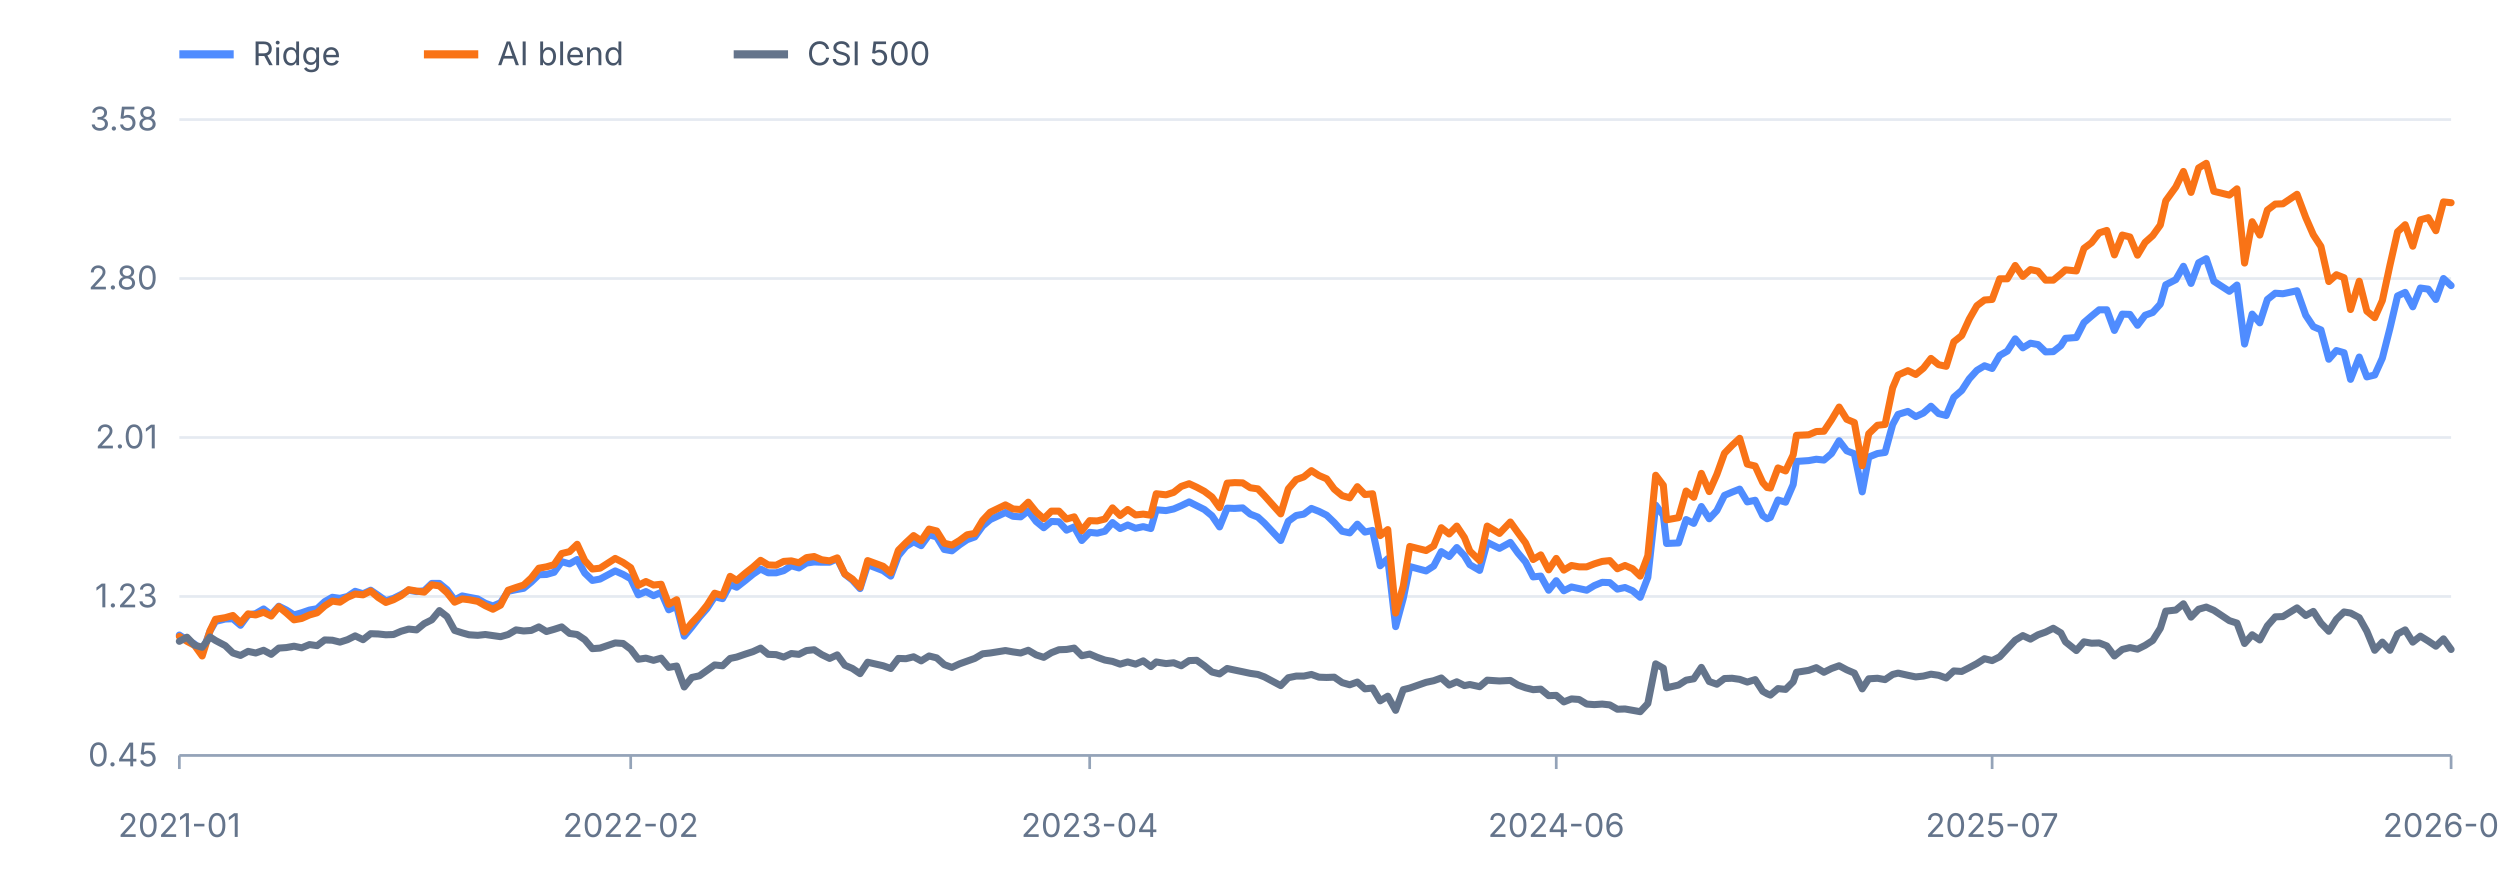
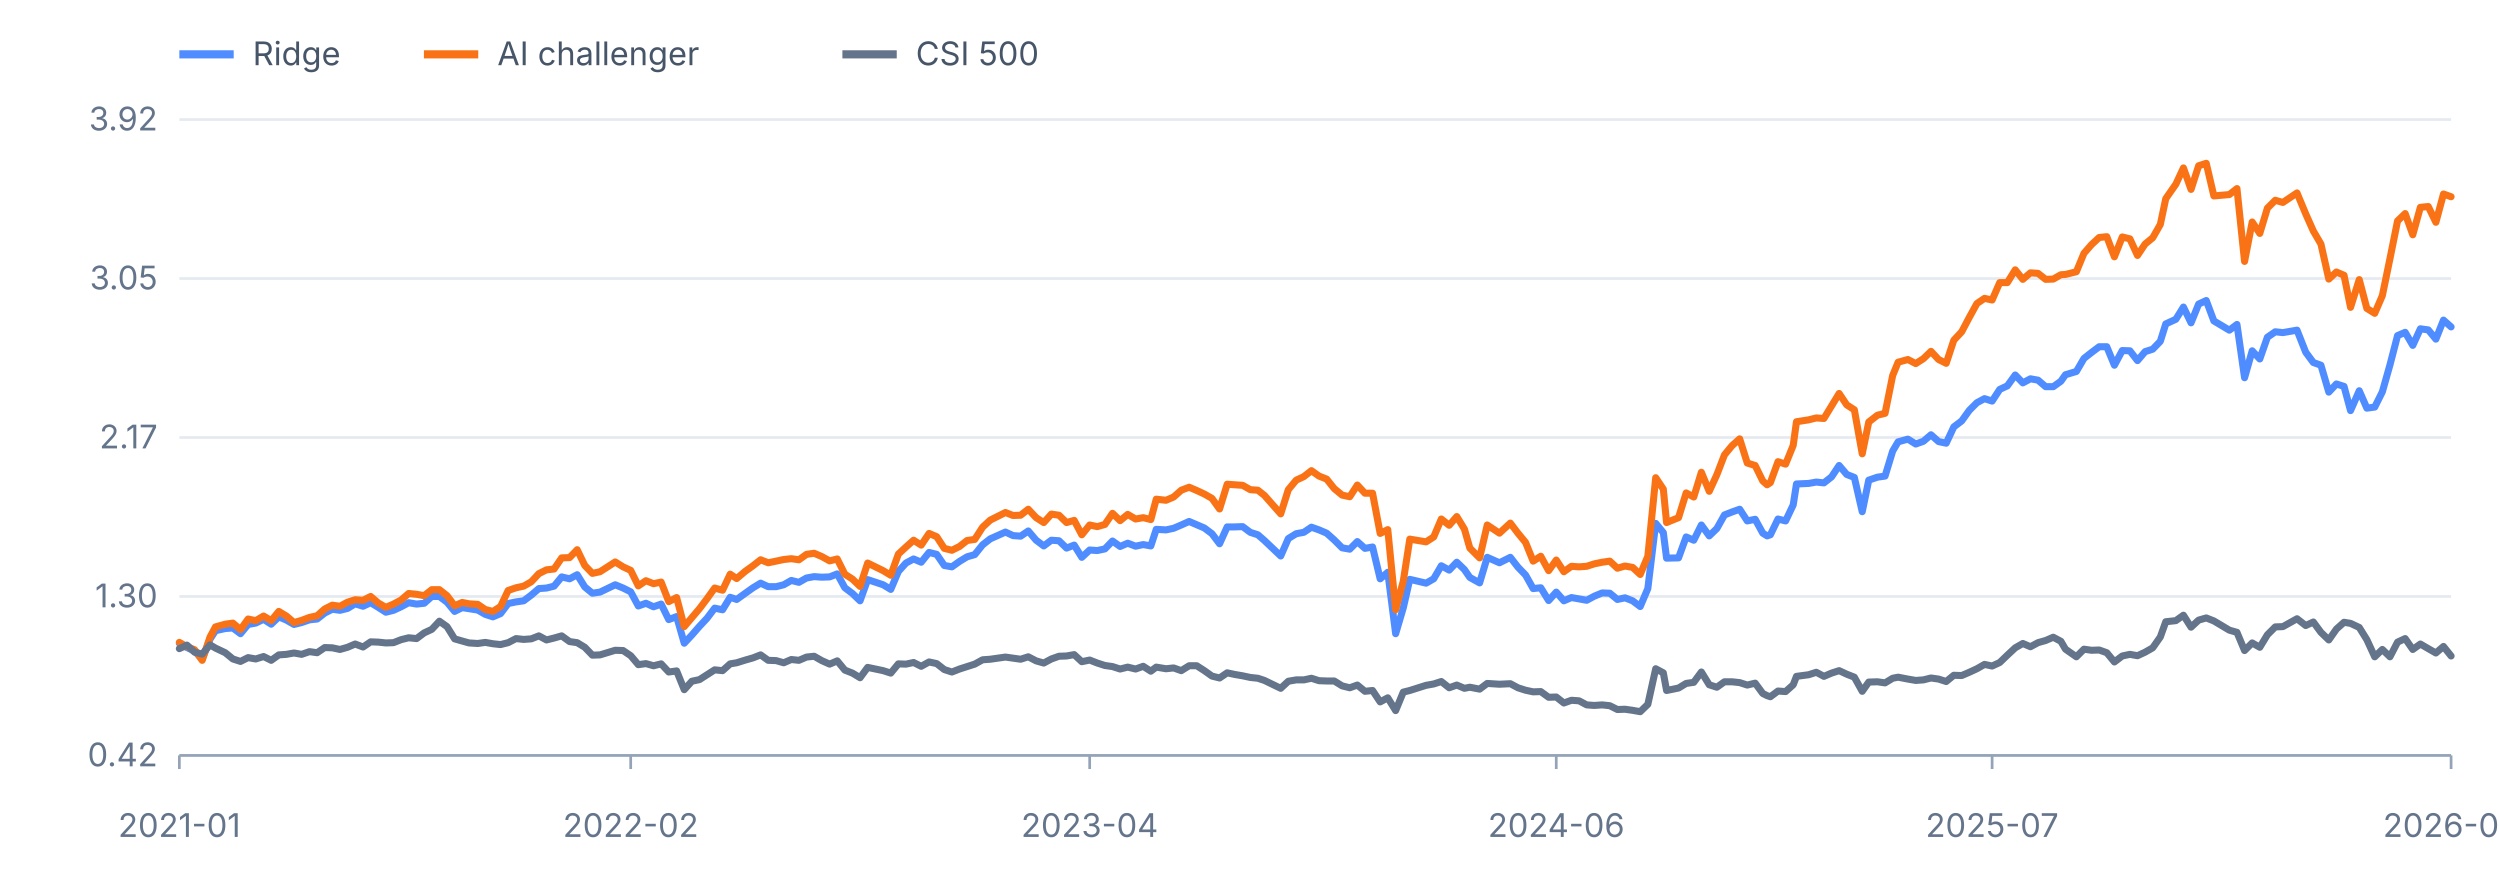
<svg xmlns="http://www.w3.org/2000/svg" viewBox="0 0 920 320" role="img" style="background:#fff;font-family:Inter,system-ui,Microsoft YaHei,sans-serif">
  <line x1="66" y1="20" x2="86" y2="20" stroke="#4f8cff" stroke-width="3" />
  <text x="93" y="24" fill="#475569" font-size="12">Ridge</text>
  <line x1="156" y1="20" x2="176" y2="20" stroke="#f97316" stroke-width="3" />
-   <text x="183" y="24" fill="#475569" font-size="12">AI blend</text>
-   <line x1="270" y1="20" x2="290" y2="20" stroke="#64748b" stroke-width="3" />
-   <text x="297" y="24" fill="#475569" font-size="12">CSI 500</text>
+   <text x="183" y="24" fill="#475569" font-size="12">AI challenger</text>
+   <line x1="310" y1="20" x2="330" y2="20" stroke="#64748b" stroke-width="3" />
+   <text x="337" y="24" fill="#475569" font-size="12">CSI 500</text>
  <line x1="66" y1="278.0" x2="902" y2="278.0" stroke="#e5eaf1" />
-   <text x="58" y="282.0" text-anchor="end" fill="#64748b" font-size="12">0.45</text>
+   <text x="58" y="282.0" text-anchor="end" fill="#64748b" font-size="12">0.42</text>
  <line x1="66" y1="219.5" x2="902" y2="219.5" stroke="#e5eaf1" />
-   <text x="58" y="223.5" text-anchor="end" fill="#64748b" font-size="12">1.23</text>
+   <text x="58" y="223.5" text-anchor="end" fill="#64748b" font-size="12">1.30</text>
  <line x1="66" y1="161.0" x2="902" y2="161.0" stroke="#e5eaf1" />
-   <text x="58" y="165.0" text-anchor="end" fill="#64748b" font-size="12">2.01</text>
+   <text x="58" y="165.0" text-anchor="end" fill="#64748b" font-size="12">2.17</text>
  <line x1="66" y1="102.5" x2="902" y2="102.5" stroke="#e5eaf1" />
-   <text x="58" y="106.5" text-anchor="end" fill="#64748b" font-size="12">2.80</text>
+   <text x="58" y="106.5" text-anchor="end" fill="#64748b" font-size="12">3.05</text>
  <line x1="66" y1="44.0" x2="902" y2="44.0" stroke="#e5eaf1" />
-   <text x="58" y="48.0" text-anchor="end" fill="#64748b" font-size="12">3.58</text>
+   <text x="58" y="48.0" text-anchor="end" fill="#64748b" font-size="12">3.92</text>
  <line x1="66.0" y1="278" x2="66.0" y2="283" stroke="#94a3b8" />
  <text x="66.0" y="308" text-anchor="middle" fill="#64748b" font-size="12">2021-01</text>
  <line x1="232.1" y1="278" x2="232.1" y2="283" stroke="#94a3b8" />
  <text x="232.1" y="308" text-anchor="middle" fill="#64748b" font-size="12">2022-02</text>
  <line x1="401.0" y1="278" x2="401.0" y2="283" stroke="#94a3b8" />
  <text x="401.0" y="308" text-anchor="middle" fill="#64748b" font-size="12">2023-04</text>
  <line x1="572.7" y1="278" x2="572.7" y2="283" stroke="#94a3b8" />
  <text x="572.7" y="308" text-anchor="middle" fill="#64748b" font-size="12">2024-06</text>
  <line x1="733.1" y1="278" x2="733.1" y2="283" stroke="#94a3b8" />
  <text x="733.1" y="308" text-anchor="middle" fill="#64748b" font-size="12">2025-07</text>
  <line x1="902.0" y1="278" x2="902.0" y2="283" stroke="#94a3b8" />
  <text x="902.0" y="308" text-anchor="middle" fill="#64748b" font-size="12">2026-09</text>
-   <polyline fill="none" stroke="#4f8cff" stroke-width="2.6" stroke-linejoin="round" stroke-linecap="round" points="66.0,233.7 68.8,235.5 71.6,237.0 74.4,240.2 77.3,232.2 79.3,228.7 82.9,227.8 85.7,227.7 88.5,230.1 91.3,226.3 94.1,225.8 97.0,224.1 99.8,226.2 102.6,223.1 105.4,224.5 108.2,226.3 111.0,225.5 113.9,224.5 116.7,224.0 119.5,221.4 122.3,219.8 125.1,220.2 127.9,219.5 130.7,217.6 133.6,218.5 136.4,217.2 139.2,219.1 142.0,221.1 144.8,220.2 147.6,218.8 150.4,217.2 153.3,217.7 156.1,217.4 158.9,214.7 161.7,214.7 164.5,217.0 167.3,220.8 170.1,219.3 172.6,219.8 175.8,220.4 178.6,222.0 181.4,223.0 184.2,221.8 187.0,217.6 189.9,217.0 192.7,216.5 195.5,214.2 198.3,211.5 201.1,211.4 203.9,210.6 206.7,206.7 209.6,207.5 212.4,205.9 215.2,210.9 218.0,213.6 220.8,213.1 226.4,210.1 229.3,211.4 232.1,213.0 234.9,218.9 237.7,217.7 240.5,219.2 243.3,218.0 246.1,224.4 249.0,223.1 251.8,234.1 254.6,230.7 257.4,227.1 260.2,223.9 263.0,219.6 265.9,220.3 268.7,215.1 271.1,216.1 274.3,213.6 277.1,211.3 279.9,209.4 282.7,210.8 285.6,210.8 288.4,210.0 291.2,208.2 294.0,209.0 296.8,207.2 299.6,206.8 302.4,206.9 305.3,206.9 308.1,205.6 310.9,211.3 313.7,213.5 316.5,216.6 319.3,207.8 325.0,210.0 327.8,212.0 330.6,204.5 333.4,201.1 336.2,199.4 339.0,200.8 341.9,196.8 344.7,197.6 347.5,202.2 350.3,202.7 353.1,200.5 355.9,198.6 358.7,197.6 361.6,193.6 364.4,191.2 370.0,188.6 372.8,190.0 375.6,190.2 378.4,188.0 381.3,191.9 384.1,194.2 386.9,191.9 389.7,192.0 392.5,195.1 395.3,193.9 398.1,198.9 401.0,195.9 403.8,196.2 406.6,195.5 409.4,192.3 412.2,194.5 415.0,193.2 417.9,194.4 420.7,193.8 423.5,194.5 425.5,187.6 429.1,187.9 431.9,187.3 434.7,186.1 437.6,184.7 440.4,186.1 443.2,187.5 446.0,189.8 448.8,193.9 451.6,187.0 454.4,187.1 457.3,186.9 460.1,189.2 462.9,190.3 465.3,192.5 471.3,198.9 474.1,191.8 477.0,189.7 479.8,189.2 482.6,187.1 485.4,188.2 488.2,189.6 491.0,192.3 493.9,195.5 496.7,196.1 499.5,192.9 502.3,195.8 505.1,195.2 507.9,208.2 510.7,205.6 513.6,230.6 516.4,220.2 518.8,208.5 524.8,210.1 527.6,208.3 530.4,203.0 533.3,204.8 536.1,201.5 538.9,204.5 540.9,207.8 544.5,209.9 547.3,199.6 551.8,201.8 555.8,199.6 558.6,203.5 561.4,206.8 564.2,212.3 567.0,212.0 569.9,217.2 572.7,213.7 575.5,217.4 578.3,216.0 581.1,216.6 583.9,217.2 586.7,215.5 589.6,214.3 592.4,214.4 595.2,216.8 598.0,216.2 600.8,217.4 603.6,219.8 606.4,212.5 609.3,185.9 612.1,189.6 613.3,200.0 617.7,199.8 620.5,191.2 623.3,192.6 626.1,186.4 629.0,190.9 631.8,187.9 634.6,182.3 637.4,181.1 640.2,180.0 643.0,184.7 645.9,184.1 648.7,189.8 650.3,190.9 651.5,190.4 654.3,184.0 657.1,184.8 659.9,178.3 661.1,169.8 665.6,169.5 668.4,169.0 671.2,169.3 674.0,166.9 676.8,162.2 679.6,165.9 682.4,167.0 685.3,181.0 687.7,168.2 690.9,166.9 693.7,166.5 696.5,156.2 698.5,152.5 702.1,151.4 705.0,153.3 707.8,152.0 710.6,149.5 713.4,152.2 716.2,152.9 719.0,146.2 721.9,143.7 724.7,139.4 727.5,136.3 730.3,134.6 733.1,135.6 735.9,130.8 738.7,129.2 741.6,124.7 744.4,128.0 747.2,126.3 750.0,126.8 752.8,129.5 755.6,129.4 758.4,127.2 760.1,124.5 764.1,124.2 766.9,118.7 769.7,116.3 772.5,114.0 775.3,114.0 778.1,121.6 781.0,115.6 783.8,115.7 786.6,119.7 789.4,116.0 792.2,115.0 795.0,111.9 797.0,104.8 800.7,102.9 803.5,98.0 806.3,104.3 809.1,96.7 811.9,95.2 814.7,103.5 820.4,107.2 823.2,104.9 826.0,126.6 828.8,115.6 831.6,118.8 834.4,110.2 837.3,107.9 840.1,108.1 845.3,107.0 848.5,116.0 851.3,120.2 854.1,121.4 857.0,132.2 859.8,129.0 862.6,129.8 865.0,139.6 868.2,131.4 871.0,138.7 873.9,138.0 876.7,131.8 879.5,120.8 882.3,108.9 885.1,107.6 887.9,112.9 890.7,106.0 893.6,106.4 896.4,110.2 899.2,102.5 902.0,105.1" />
-   <polyline fill="none" stroke="#f97316" stroke-width="2.6" stroke-linejoin="round" stroke-linecap="round" points="66.0,234.2 68.8,236.0 71.6,237.5 74.4,241.4 77.3,232.1 79.3,227.9 82.9,227.3 85.7,226.5 88.5,229.2 91.3,225.9 94.1,226.3 97.0,225.3 99.8,226.7 102.6,223.3 105.4,225.6 108.2,228.1 111.0,227.6 113.9,226.3 116.7,225.5 119.5,223.0 122.3,221.2 125.1,221.6 127.9,219.8 130.7,218.6 133.6,218.9 136.4,217.5 139.2,219.9 142.0,221.7 144.8,220.7 147.6,219.2 150.4,217.0 153.3,217.5 156.1,217.9 158.9,215.2 161.7,215.6 164.5,218.1 167.3,221.6 170.1,220.4 172.6,220.7 175.8,221.3 178.6,222.9 181.4,224.2 184.2,222.7 187.0,217.2 189.9,216.2 192.7,215.3 195.5,212.7 198.3,209.1 201.1,208.6 203.9,207.8 206.7,203.7 209.6,203.0 212.4,200.3 215.2,206.3 218.0,209.4 220.8,209.1 226.4,205.5 229.3,207.0 232.1,208.9 234.9,215.4 237.7,214.0 240.5,215.3 243.3,215.0 246.1,222.4 249.0,220.7 251.8,232.6 254.6,229.2 257.4,226.2 260.2,222.7 263.0,218.3 265.9,219.2 268.7,212.1 271.1,213.6 274.3,210.9 277.1,208.7 279.9,206.2 282.7,207.9 285.6,208.0 288.4,206.6 291.2,206.4 294.0,207.1 296.8,205.2 299.6,204.8 302.4,206.0 305.3,206.4 308.1,205.3 310.9,211.2 313.7,213.1 316.5,216.1 319.3,206.3 325.0,208.4 327.8,210.8 330.6,202.5 333.4,199.7 336.2,197.1 339.0,199.0 341.9,194.7 344.7,195.4 347.5,199.9 350.3,200.6 353.1,198.9 355.9,196.8 358.7,196.3 361.6,191.5 364.4,188.5 370.0,185.8 372.8,187.3 375.6,187.5 378.4,184.8 381.3,188.4 384.1,190.9 386.9,188.1 389.7,188.1 392.5,191.0 395.3,190.2 398.1,195.3 401.0,191.6 403.8,191.7 406.6,191.0 409.4,186.9 412.2,189.7 415.0,187.5 417.9,189.5 420.7,189.2 423.5,189.6 425.5,181.7 429.1,182.1 431.9,181.2 434.7,179.0 437.6,178.0 440.4,179.3 443.2,180.8 446.0,182.9 448.8,186.8 451.6,177.8 454.4,177.6 457.3,177.7 460.1,179.5 462.9,179.9 465.3,182.4 471.3,189.1 474.1,179.9 477.0,176.5 479.8,175.5 482.6,173.2 485.4,175.0 488.2,176.2 491.0,180.0 493.9,182.4 496.7,183.2 499.5,179.1 502.3,182.0 505.1,181.7 507.9,197.1 510.7,194.9 513.6,225.6 516.4,215.7 518.8,201.1 524.8,202.6 527.6,200.9 530.4,194.2 533.3,196.5 536.1,193.6 538.9,197.8 540.9,202.8 544.5,206.3 547.3,193.6 551.8,196.3 555.8,192.1 558.6,196.0 561.4,199.8 564.2,205.9 567.0,204.2 569.9,209.7 572.7,205.5 575.5,209.8 578.3,208.1 581.1,208.6 583.9,208.6 586.7,207.5 589.6,206.6 592.4,206.3 595.2,209.3 598.0,208.1 600.8,209.3 603.6,212.0 606.4,204.5 609.3,174.9 612.1,178.6 613.3,191.3 617.7,190.5 620.5,180.7 623.3,183.0 626.1,174.2 629.0,180.9 631.8,174.6 634.6,166.8 637.4,163.9 640.2,161.3 643.0,170.8 645.9,171.5 648.7,177.6 650.3,179.4 651.5,179.6 654.3,172.2 657.1,173.3 659.9,167.4 661.1,160.2 665.6,160.0 668.4,158.8 671.2,158.7 674.0,154.5 676.8,149.8 679.6,154.3 682.4,155.5 685.3,171.4 687.7,159.6 690.9,156.5 693.7,156.2 696.5,142.7 698.5,138.0 702.1,136.4 705.0,137.8 707.8,135.5 710.6,131.9 713.4,134.2 716.2,134.8 719.0,125.8 721.9,123.5 724.7,117.4 727.5,112.5 730.3,110.4 733.1,110.2 735.9,102.6 738.7,102.6 741.6,97.7 744.4,101.7 747.2,99.2 750.0,99.8 752.8,103.1 755.6,103.1 758.4,100.8 760.1,99.3 764.1,99.7 766.9,91.4 769.7,89.3 772.5,85.7 775.3,84.8 778.1,93.8 781.0,86.5 783.8,87.2 786.6,93.9 789.4,89.2 792.2,86.7 795.0,82.8 797.0,73.9 800.7,68.8 803.5,63.1 806.3,70.8 809.1,61.8 811.9,60.1 814.7,70.4 820.4,71.8 823.2,69.5 826.0,96.8 828.8,81.6 831.6,86.5 834.4,77.3 837.3,75.1 840.1,75.0 845.3,71.5 848.5,80.0 851.3,86.4 854.1,90.7 857.0,103.6 859.8,101.1 862.6,102.2 865.0,113.9 868.2,103.5 871.0,114.5 873.9,116.9 876.7,110.6 879.5,97.6 882.3,85.3 885.1,82.7 887.9,90.6 890.7,80.9 893.6,80.1 896.4,84.9 899.2,74.3 902.0,74.6" />
-   <polyline fill="none" stroke="#64748b" stroke-width="2.6" stroke-linejoin="round" stroke-linecap="round" points="66.0,236.0 68.8,234.5 71.6,237.4 74.4,238.2 77.3,234.4 79.3,235.7 82.9,237.6 85.7,240.3 88.5,241.2 91.3,239.7 94.1,240.3 97.0,239.3 99.8,240.8 102.6,238.5 105.4,238.3 108.2,237.8 111.0,238.4 113.9,237.2 116.7,237.6 119.5,235.5 122.3,235.6 125.1,236.3 127.9,235.4 130.7,234.0 133.6,235.4 136.4,233.2 139.2,233.3 142.0,233.6 144.8,233.5 147.6,232.3 150.4,231.5 153.3,231.8 156.1,229.5 158.9,228.1 161.7,224.7 164.5,226.9 167.3,232.0 170.1,232.9 172.6,233.6 175.8,233.8 178.6,233.5 181.4,233.9 184.2,234.3 187.0,233.5 189.9,231.8 192.7,232.2 195.5,232.0 198.3,230.7 201.1,232.4 203.9,231.6 206.7,230.7 209.6,233.1 212.4,233.5 215.2,235.4 218.0,238.7 220.8,238.5 226.4,236.6 229.3,236.8 232.1,238.9 234.9,242.6 237.7,242.2 240.5,243.0 243.3,242.2 246.1,245.6 249.0,245.1 251.8,252.8 254.6,249.3 257.4,248.7 260.2,246.7 263.0,244.7 265.9,245.0 268.7,242.3 271.1,241.8 274.3,240.7 277.1,239.8 279.9,238.5 282.7,240.8 285.6,240.9 288.4,241.8 291.2,240.5 294.0,240.8 296.8,239.4 299.6,239.1 302.4,240.9 305.3,242.3 308.1,241.0 310.9,244.8 313.7,246.0 316.5,247.9 319.3,243.7 325.0,245.0 327.8,246.0 330.6,242.3 333.4,242.4 336.2,241.7 339.0,243.2 341.9,241.4 344.7,242.1 347.5,244.6 350.3,245.6 353.1,244.3 355.9,243.3 358.7,242.3 361.6,240.6 364.4,240.3 370.0,239.4 372.8,239.9 375.6,240.3 378.4,239.3 381.3,241.0 384.1,241.9 386.9,240.2 389.7,239.1 392.5,239.0 395.3,238.5 398.1,241.3 401.0,240.7 403.8,241.9 406.6,242.9 409.4,243.4 412.2,244.4 415.0,243.6 417.9,244.4 420.7,243.2 423.5,245.3 425.5,243.6 429.1,244.2 431.9,243.9 434.7,245.0 437.6,243.1 440.4,243.0 443.2,245.0 446.0,247.3 448.8,248.0 451.6,246.0 454.4,246.6 457.3,247.2 460.1,247.8 462.9,248.2 465.3,249.1 471.3,252.3 474.1,249.4 477.0,248.8 479.8,248.8 482.6,248.2 485.4,249.2 488.2,249.3 491.0,249.2 493.9,251.2 496.7,252.0 499.5,251.0 502.3,253.5 505.1,253.2 507.9,257.9 510.7,256.2 513.6,261.4 516.4,253.8 518.8,253.2 524.8,251.1 527.6,250.5 530.4,249.5 533.3,252.1 536.1,250.9 538.9,252.3 540.9,251.9 544.5,252.7 547.3,250.3 551.8,250.6 555.8,250.4 558.6,252.1 561.4,253.1 564.2,253.8 567.0,253.6 569.9,256.0 572.7,255.9 575.5,258.3 578.3,257.2 581.1,257.4 583.9,259.1 586.7,259.3 589.6,259.1 592.4,259.4 595.2,261.0 598.0,260.9 600.8,261.4 603.6,261.9 606.4,258.9 609.3,244.3 612.1,245.9 613.3,253.1 617.7,252.1 620.5,250.3 623.3,249.8 626.1,245.6 629.0,250.8 631.8,251.8 634.6,249.7 637.4,249.6 640.2,250.0 643.0,251.0 645.9,250.1 648.7,254.4 650.3,255.3 651.5,255.8 654.3,253.4 657.1,253.7 659.9,250.9 661.1,247.4 665.6,246.7 668.4,245.7 671.2,247.4 674.0,246.0 676.8,245.0 679.6,246.5 682.4,247.7 685.3,253.5 687.7,249.8 690.9,249.6 693.7,250.1 696.5,248.2 698.5,247.7 702.1,248.5 705.0,249.1 707.8,248.8 710.6,248.1 713.4,248.5 716.2,249.5 719.0,246.9 721.9,247.1 724.7,245.7 727.5,244.2 730.3,242.4 733.1,243.1 735.9,241.7 738.7,238.7 741.6,235.6 744.4,233.9 747.2,235.2 750.0,233.6 752.8,232.6 755.6,231.2 758.4,232.9 760.1,236.2 764.1,239.4 766.9,236.2 769.7,236.7 772.5,236.6 775.3,237.7 778.1,241.4 781.0,239.0 783.8,238.3 786.6,238.9 789.4,237.5 792.2,235.7 795.0,231.2 797.0,224.9 800.7,224.5 803.5,222.2 806.3,227.1 809.1,224.2 811.9,223.4 814.7,224.6 820.4,228.4 823.2,229.3 826.0,236.8 828.8,233.6 831.6,235.5 834.4,230.3 837.3,227.0 840.1,226.9 845.3,223.7 848.5,226.5 851.3,225.0 854.1,229.3 857.0,232.3 859.8,227.9 862.6,225.2 865.0,225.6 868.2,227.3 871.0,232.3 873.9,239.3 876.7,236.3 879.5,239.3 882.3,233.3 885.1,231.8 887.9,236.3 890.7,234.1 893.6,235.9 896.4,237.8 899.2,235.1 902.0,239.0" />
+   <polyline fill="none" stroke="#4f8cff" stroke-width="2.6" stroke-linejoin="round" stroke-linecap="round" points="66.0,236.7 68.8,238.3 71.6,239.6 74.4,242.5 77.3,235.2 79.3,232.1 82.9,231.3 85.7,231.1 88.5,233.2 91.3,229.8 94.1,229.3 97.0,227.9 99.8,229.7 102.6,227.0 105.4,228.2 108.2,229.8 111.0,229.1 113.9,228.1 116.7,227.8 119.5,225.6 122.3,224.2 125.1,224.6 127.9,223.9 130.7,222.2 133.6,223.1 136.4,221.8 139.2,223.5 142.0,225.3 144.8,224.6 147.6,223.3 150.4,221.8 153.3,222.3 156.1,222.0 158.9,219.5 161.7,219.5 164.5,221.6 167.3,225.0 170.1,223.6 172.6,224.0 175.8,224.5 178.6,226.1 181.4,227.0 184.2,225.8 187.0,222.1 189.9,221.5 192.7,221.1 195.5,219.0 198.3,216.6 201.1,216.4 203.9,215.7 206.7,212.3 209.6,213.0 212.4,211.5 215.2,216.0 218.0,218.3 220.8,217.9 226.4,215.2 229.3,216.4 232.1,217.8 234.9,223.0 237.7,222.0 240.5,223.3 243.3,222.3 246.1,228.0 249.0,226.9 251.8,236.7 254.6,233.7 257.4,230.5 260.2,227.5 263.0,223.8 265.9,224.4 268.7,219.8 271.1,220.6 274.3,218.3 277.1,216.3 279.9,214.6 282.7,215.9 285.6,215.9 288.4,215.2 291.2,213.6 294.0,214.3 296.8,212.7 299.6,212.2 302.4,212.4 305.3,212.3 308.1,211.2 310.9,216.3 313.7,218.4 316.5,221.1 319.3,213.3 325.0,215.2 327.8,216.9 330.6,210.3 333.4,207.2 336.2,205.7 339.0,206.9 341.9,203.3 344.7,204.0 347.5,208.1 350.3,208.6 353.1,206.6 355.9,204.9 358.7,204.1 361.6,200.5 364.4,198.3 370.0,195.8 372.8,197.1 375.6,197.3 378.4,195.4 381.3,198.8 384.1,200.9 386.9,198.8 389.7,199.0 392.5,201.7 395.3,200.6 398.1,205.1 401.0,202.4 403.8,202.6 406.6,202.0 409.4,199.1 412.2,201.1 415.0,199.9 417.9,201.0 420.7,200.4 423.5,200.9 425.5,194.8 429.1,195.0 431.9,194.4 434.7,193.2 437.6,191.9 440.4,193.1 443.2,194.3 446.0,196.4 448.8,200.1 451.6,193.9 454.4,193.9 457.3,193.8 460.1,195.9 462.9,196.8 465.3,198.9 471.3,204.6 474.1,198.2 477.0,196.4 479.8,195.9 482.6,194.0 485.4,195.0 488.2,196.2 491.0,198.7 493.9,201.6 496.7,202.1 499.5,199.3 502.3,201.8 505.1,201.3 507.9,213.0 510.7,210.6 513.6,233.2 516.4,223.7 518.8,213.2 524.8,214.6 527.6,213.0 530.4,208.2 533.3,209.8 536.1,206.9 538.9,209.6 540.9,212.5 544.5,214.5 547.3,205.1 551.8,207.1 555.8,205.1 558.6,208.7 561.4,211.6 564.2,216.6 567.0,216.3 569.9,221.0 572.7,217.9 575.5,221.1 578.3,219.9 581.1,220.4 583.9,220.9 586.7,219.4 589.6,218.2 592.4,218.3 595.2,220.6 598.0,220.0 600.8,221.1 603.6,223.2 606.4,216.6 609.3,192.6 612.1,196.0 613.3,205.4 617.7,205.3 620.5,197.6 623.3,198.8 626.1,193.2 629.0,197.2 631.8,194.5 634.6,189.5 637.4,188.4 640.2,187.4 643.0,191.7 645.9,191.1 648.7,196.2 650.3,197.2 651.5,196.8 654.3,191.0 657.1,191.7 659.9,185.8 661.1,178.1 665.6,177.9 668.4,177.4 671.2,177.7 674.0,175.5 676.8,171.3 679.6,174.6 682.4,175.7 685.3,188.3 687.7,176.7 690.9,175.6 693.7,175.2 696.5,166.0 698.5,162.6 702.1,161.6 705.0,163.4 707.8,162.4 710.6,160.0 713.4,162.5 716.2,163.1 719.0,157.1 721.9,154.9 724.7,151.0 727.5,148.2 730.3,146.7 733.1,147.6 735.9,143.3 738.7,142.0 741.6,138.0 744.4,140.9 747.2,139.4 750.0,139.9 752.8,142.3 755.6,142.3 758.4,140.3 760.1,137.9 764.1,136.7 766.9,131.9 769.7,129.7 772.5,127.6 775.3,127.6 778.1,134.4 781.0,129.0 783.8,129.1 786.6,132.7 789.4,129.4 792.2,128.5 795.0,125.6 797.0,119.2 800.7,117.5 803.5,113.0 806.3,118.8 809.1,111.9 811.9,110.6 814.7,118.1 820.4,121.5 823.2,119.4 826.0,139.0 828.8,129.1 831.6,132.1 834.4,124.1 837.3,122.1 840.1,122.4 845.3,121.5 848.5,129.6 851.3,133.4 854.1,134.4 857.0,144.3 859.8,141.3 862.6,142.2 865.0,151.1 868.2,143.8 871.0,150.2 873.9,149.8 876.7,144.2 879.5,134.3 882.3,123.5 885.1,122.3 887.9,127.1 890.7,121.0 893.6,121.4 896.4,124.8 899.2,117.8 902.0,120.3" />
+   <polyline fill="none" stroke="#f97316" stroke-width="2.6" stroke-linejoin="round" stroke-linecap="round" points="66.0,236.4 68.8,238.0 71.6,239.1 74.4,243.0 77.3,234.4 79.3,230.7 82.9,229.7 85.7,229.3 88.5,231.7 91.3,227.8 94.1,228.4 97.0,226.7 99.8,228.4 102.6,225.0 105.4,226.7 108.2,229.1 111.0,228.3 113.9,227.2 116.7,226.6 119.5,224.1 122.3,222.7 125.1,223.1 127.9,221.6 130.7,220.7 133.6,220.9 136.4,219.5 139.2,221.9 142.0,223.5 144.8,222.3 147.6,220.8 150.4,218.4 153.3,218.7 156.1,219.2 158.9,217.0 161.7,217.0 164.5,219.2 167.3,222.9 170.1,221.7 172.6,222.2 175.8,222.4 178.6,224.3 181.4,225.0 184.2,223.2 187.0,217.3 189.9,216.3 192.7,215.7 195.5,214.1 198.3,211.1 201.1,209.7 203.9,209.4 206.7,205.3 209.6,205.2 212.4,202.3 215.2,208.1 218.0,211.0 220.8,210.4 226.4,206.8 229.3,208.6 232.1,209.9 234.9,215.6 237.7,213.7 240.5,214.8 243.3,214.2 246.1,221.4 249.0,219.9 251.8,230.6 254.6,227.3 257.4,224.0 260.2,220.3 263.0,216.4 265.9,217.2 268.7,211.3 271.1,212.9 274.3,210.2 277.1,208.2 279.9,206.0 282.7,207.1 285.6,206.5 288.4,205.9 291.2,205.6 294.0,206.0 296.8,204.0 299.6,203.6 302.4,204.8 305.3,206.4 308.1,205.7 310.9,211.3 313.7,213.1 316.5,215.8 319.3,207.2 325.0,210.0 327.8,211.7 330.6,203.9 333.4,201.3 336.2,198.8 339.0,200.6 341.9,196.3 344.7,197.5 347.5,201.8 350.3,202.5 353.1,201.1 355.9,198.9 358.7,198.5 361.6,194.0 364.4,191.4 370.0,188.6 372.8,189.7 375.6,189.6 378.4,187.4 381.3,190.5 384.1,192.3 386.9,189.2 389.7,189.6 392.5,192.3 395.3,191.5 398.1,196.8 401.0,193.2 403.8,193.8 406.6,193.0 409.4,188.9 412.2,191.6 415.0,189.3 417.9,191.0 420.7,190.5 423.5,191.2 425.5,183.7 429.1,184.1 431.9,182.9 434.7,180.4 437.6,179.3 440.4,180.5 443.2,181.8 446.0,183.4 448.8,187.3 451.6,178.2 454.4,178.4 457.3,178.6 460.1,180.2 462.9,180.4 465.3,182.3 471.3,189.1 474.1,180.2 477.0,176.7 479.8,175.4 482.6,173.2 485.4,175.2 488.2,176.3 491.0,179.8 493.9,182.2 496.7,182.8 499.5,178.5 502.3,181.5 505.1,181.5 507.9,196.3 510.7,194.9 513.6,224.4 516.4,213.9 518.8,198.4 524.8,199.4 527.6,197.6 530.4,191.0 533.3,193.3 536.1,190.1 538.9,194.7 540.9,201.7 544.5,205.3 547.3,193.2 551.8,196.2 555.8,192.5 558.6,196.2 561.4,199.6 564.2,206.5 567.0,204.7 569.9,210.0 572.7,206.1 575.5,210.4 578.3,208.4 581.1,208.6 583.9,208.4 586.7,207.5 589.6,206.9 592.4,206.5 595.2,209.1 598.0,208.3 600.8,208.8 603.6,211.4 606.4,204.7 609.3,175.8 612.1,180.0 613.3,192.3 617.7,190.5 620.5,181.4 623.3,182.9 626.1,173.8 629.0,180.8 631.8,174.7 634.6,167.4 637.4,164.0 640.2,161.5 643.0,170.4 645.9,171.3 648.7,177.0 650.3,178.4 651.5,177.6 654.3,169.9 657.1,170.8 659.9,163.9 661.1,155.2 665.6,154.5 668.4,153.8 671.2,154.0 674.0,149.4 676.8,144.8 679.6,149.0 682.4,150.8 685.3,167.0 687.7,155.3 690.9,152.8 693.7,152.1 696.5,138.2 698.5,133.3 702.1,132.3 705.0,133.8 707.8,132.0 710.6,129.3 713.4,132.3 716.2,133.7 719.0,125.2 721.9,122.1 724.7,116.8 727.5,111.7 730.3,109.8 733.1,110.4 735.9,104.0 738.7,104.0 741.6,99.3 744.4,102.8 747.2,100.4 750.0,100.6 752.8,102.8 755.6,102.7 758.4,101.1 760.1,101.0 764.1,100.0 766.9,93.2 769.7,90.0 772.5,87.4 775.3,87.1 778.1,94.5 781.0,87.2 783.8,87.9 786.6,94.0 789.4,89.8 792.2,87.5 795.0,82.6 797.0,73.1 800.7,67.8 803.5,61.8 806.3,69.7 809.1,61.0 811.9,60.1 814.7,72.1 820.4,71.6 823.2,69.4 826.0,96.2 828.8,81.7 831.6,85.9 834.4,76.6 837.3,73.7 840.1,74.5 845.3,71.0 848.5,78.7 851.3,85.0 854.1,89.8 857.0,102.7 859.8,100.1 862.6,101.3 865.0,113.1 868.2,102.9 871.0,113.5 873.9,115.3 876.7,108.8 879.5,95.2 882.3,81.3 885.1,78.6 887.9,86.4 890.7,76.3 893.6,76.0 896.4,81.8 899.2,71.4 902.0,72.4" />
+   <polyline fill="none" stroke="#64748b" stroke-width="2.6" stroke-linejoin="round" stroke-linecap="round" points="66.0,238.7 68.8,237.4 71.6,240.0 74.4,240.7 77.3,237.3 79.3,238.5 82.9,240.2 85.7,242.5 88.5,243.4 91.3,242.0 94.1,242.5 97.0,241.6 99.8,243.0 102.6,241.0 105.4,240.8 108.2,240.3 111.0,240.8 113.9,239.8 116.7,240.2 119.5,238.3 122.3,238.4 125.1,239.0 127.9,238.2 130.7,237.0 133.6,238.1 136.4,236.2 139.2,236.3 142.0,236.6 144.8,236.5 147.6,235.4 150.4,234.7 153.3,235.0 156.1,232.9 158.9,231.6 161.7,228.6 164.5,230.6 167.3,235.1 170.1,235.9 172.6,236.6 175.8,236.8 178.6,236.4 181.4,236.9 184.2,237.2 187.0,236.5 189.9,235.0 192.7,235.3 195.5,235.1 198.3,234.0 201.1,235.5 203.9,234.8 206.7,234.0 209.6,236.1 212.4,236.5 215.2,238.2 218.0,241.1 220.8,241.0 226.4,239.3 229.3,239.4 232.1,241.3 234.9,244.6 237.7,244.2 240.5,245.0 243.3,244.3 246.1,247.3 249.0,246.9 251.8,253.8 254.6,250.7 257.4,250.1 260.2,248.3 263.0,246.5 265.9,246.8 268.7,244.3 271.1,243.9 274.3,242.9 277.1,242.1 279.9,241.0 282.7,243.0 285.6,243.1 288.4,243.9 291.2,242.7 294.0,243.0 296.8,241.8 299.6,241.5 302.4,243.1 305.3,244.4 308.1,243.2 310.9,246.6 313.7,247.7 316.5,249.4 319.3,245.6 325.0,246.8 327.8,247.7 330.6,244.3 333.4,244.4 336.2,243.8 339.0,245.2 341.9,243.6 344.7,244.2 347.5,246.4 350.3,247.3 353.1,246.2 355.9,245.3 358.7,244.4 361.6,242.8 364.4,242.6 370.0,241.8 372.8,242.2 375.6,242.6 378.4,241.7 381.3,243.2 384.1,244.0 386.9,242.5 389.7,241.5 392.5,241.4 395.3,240.9 398.1,243.5 401.0,242.9 403.8,244.0 406.6,244.9 409.4,245.3 412.2,246.2 415.0,245.5 417.9,246.2 420.7,245.2 423.5,247.0 425.5,245.5 429.1,246.1 431.9,245.8 434.7,246.8 437.6,245.0 440.4,245.0 443.2,246.8 446.0,248.8 448.8,249.5 451.6,247.6 454.4,248.2 457.3,248.7 460.1,249.3 462.9,249.6 465.3,250.4 471.3,253.3 474.1,250.7 477.0,250.2 479.8,250.2 482.6,249.6 485.4,250.5 488.2,250.6 491.0,250.6 493.9,252.4 496.7,253.1 499.5,252.1 502.3,254.4 505.1,254.1 507.9,258.3 510.7,256.8 513.6,261.5 516.4,254.7 518.8,254.1 524.8,252.2 527.6,251.7 530.4,250.8 533.3,253.1 536.1,252.1 538.9,253.3 540.9,252.9 544.5,253.6 547.3,251.5 551.8,251.8 555.8,251.6 558.6,253.1 561.4,254.0 564.2,254.6 567.0,254.5 569.9,256.6 572.7,256.5 575.5,258.7 578.3,257.7 581.1,257.9 583.9,259.4 586.7,259.6 589.6,259.4 592.4,259.7 595.2,261.1 598.0,261.0 600.8,261.4 603.6,261.9 606.4,259.2 609.3,246.1 612.1,247.6 613.3,254.1 617.7,253.2 620.5,251.5 623.3,251.1 626.1,247.3 629.0,252.0 631.8,252.9 634.6,250.9 637.4,250.9 640.2,251.2 643.0,252.1 645.9,251.4 648.7,255.2 650.3,256.0 651.5,256.4 654.3,254.3 657.1,254.5 659.9,252.0 661.1,248.9 665.6,248.3 668.4,247.4 671.2,248.9 674.0,247.7 676.8,246.8 679.6,248.1 682.4,249.2 685.3,254.4 687.7,251.0 690.9,250.9 693.7,251.3 696.5,249.6 698.5,249.2 702.1,249.9 705.0,250.4 707.8,250.2 710.6,249.5 713.4,249.9 716.2,250.8 719.0,248.5 721.9,248.6 724.7,247.4 727.5,246.1 730.3,244.5 733.1,245.1 735.9,243.8 738.7,241.1 741.6,238.4 744.4,236.8 747.2,238.0 750.0,236.5 752.8,235.7 755.6,234.5 758.4,236.0 760.1,238.9 764.1,241.7 766.9,238.9 769.7,239.3 772.5,239.2 775.3,240.2 778.1,243.6 781.0,241.4 783.8,240.8 786.6,241.3 789.4,240.0 792.2,238.4 795.0,234.4 797.0,228.8 800.7,228.4 803.5,226.4 806.3,230.8 809.1,228.2 811.9,227.4 814.7,228.5 820.4,231.9 823.2,232.7 826.0,239.4 828.8,236.6 831.6,238.2 834.4,233.6 837.3,230.7 840.1,230.6 845.3,227.7 848.5,230.2 851.3,228.9 854.1,232.7 857.0,235.5 859.8,231.5 862.6,229.0 865.0,229.4 868.2,230.9 871.0,235.4 873.9,241.7 876.7,239.0 879.5,241.7 882.3,236.3 885.1,235.0 887.9,239.0 890.7,237.0 893.6,238.7 896.4,240.3 899.2,237.9 902.0,241.4" />
  <line x1="66" y1="278" x2="902" y2="278" stroke="#94a3b8" />
</svg>
